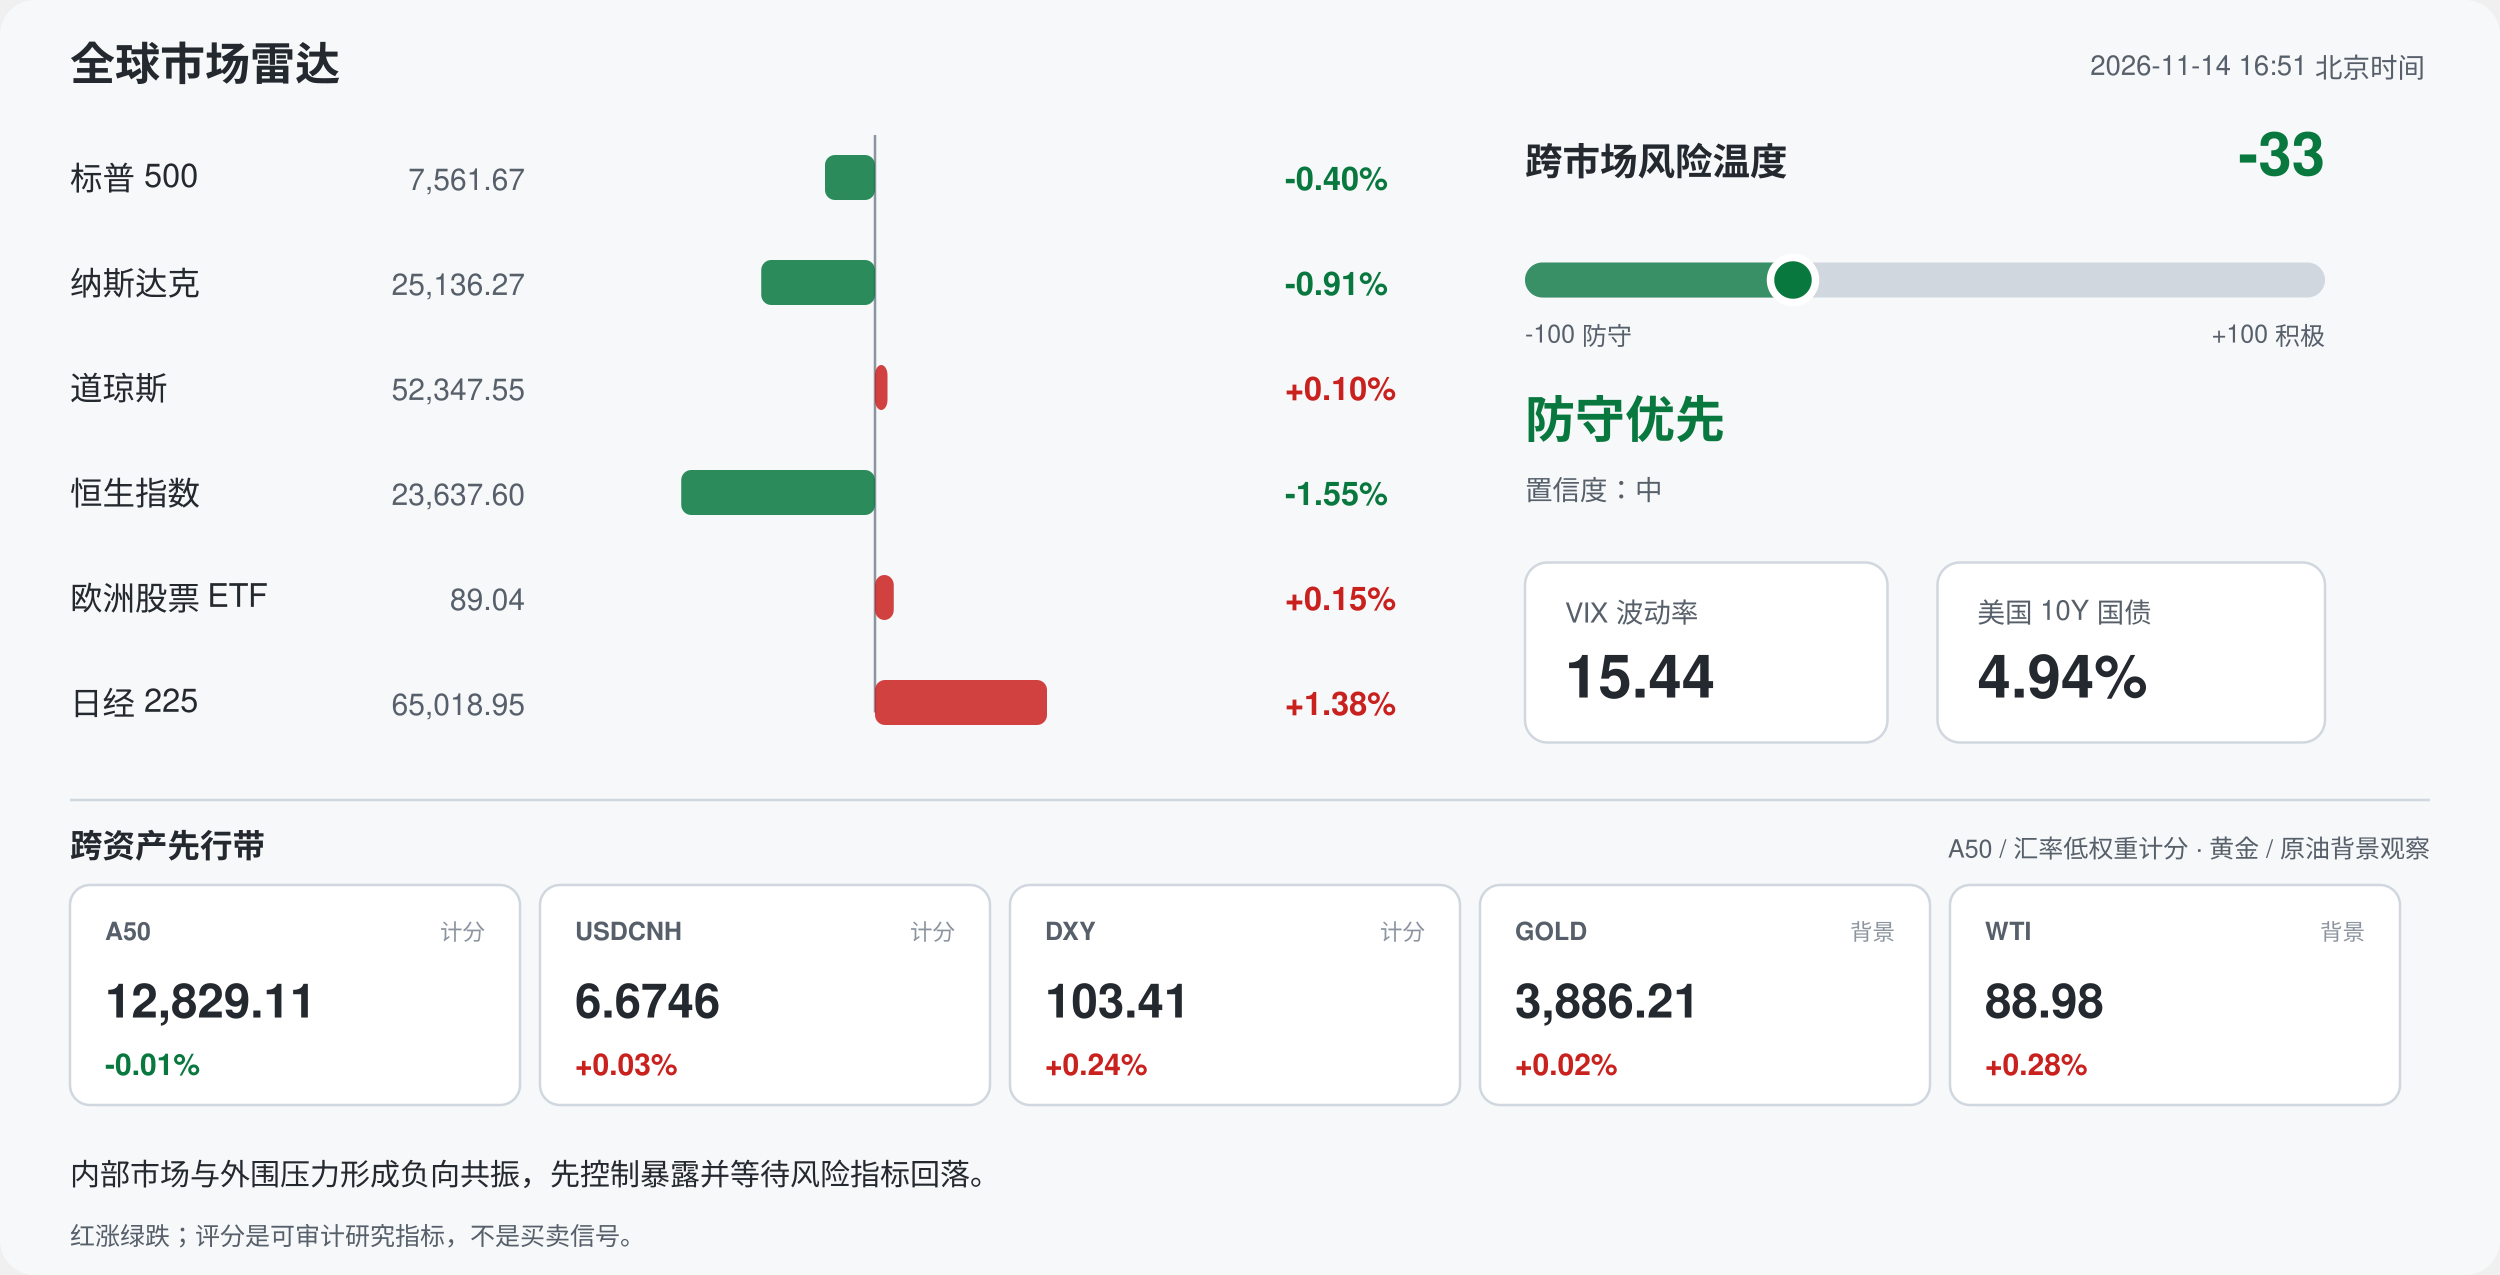
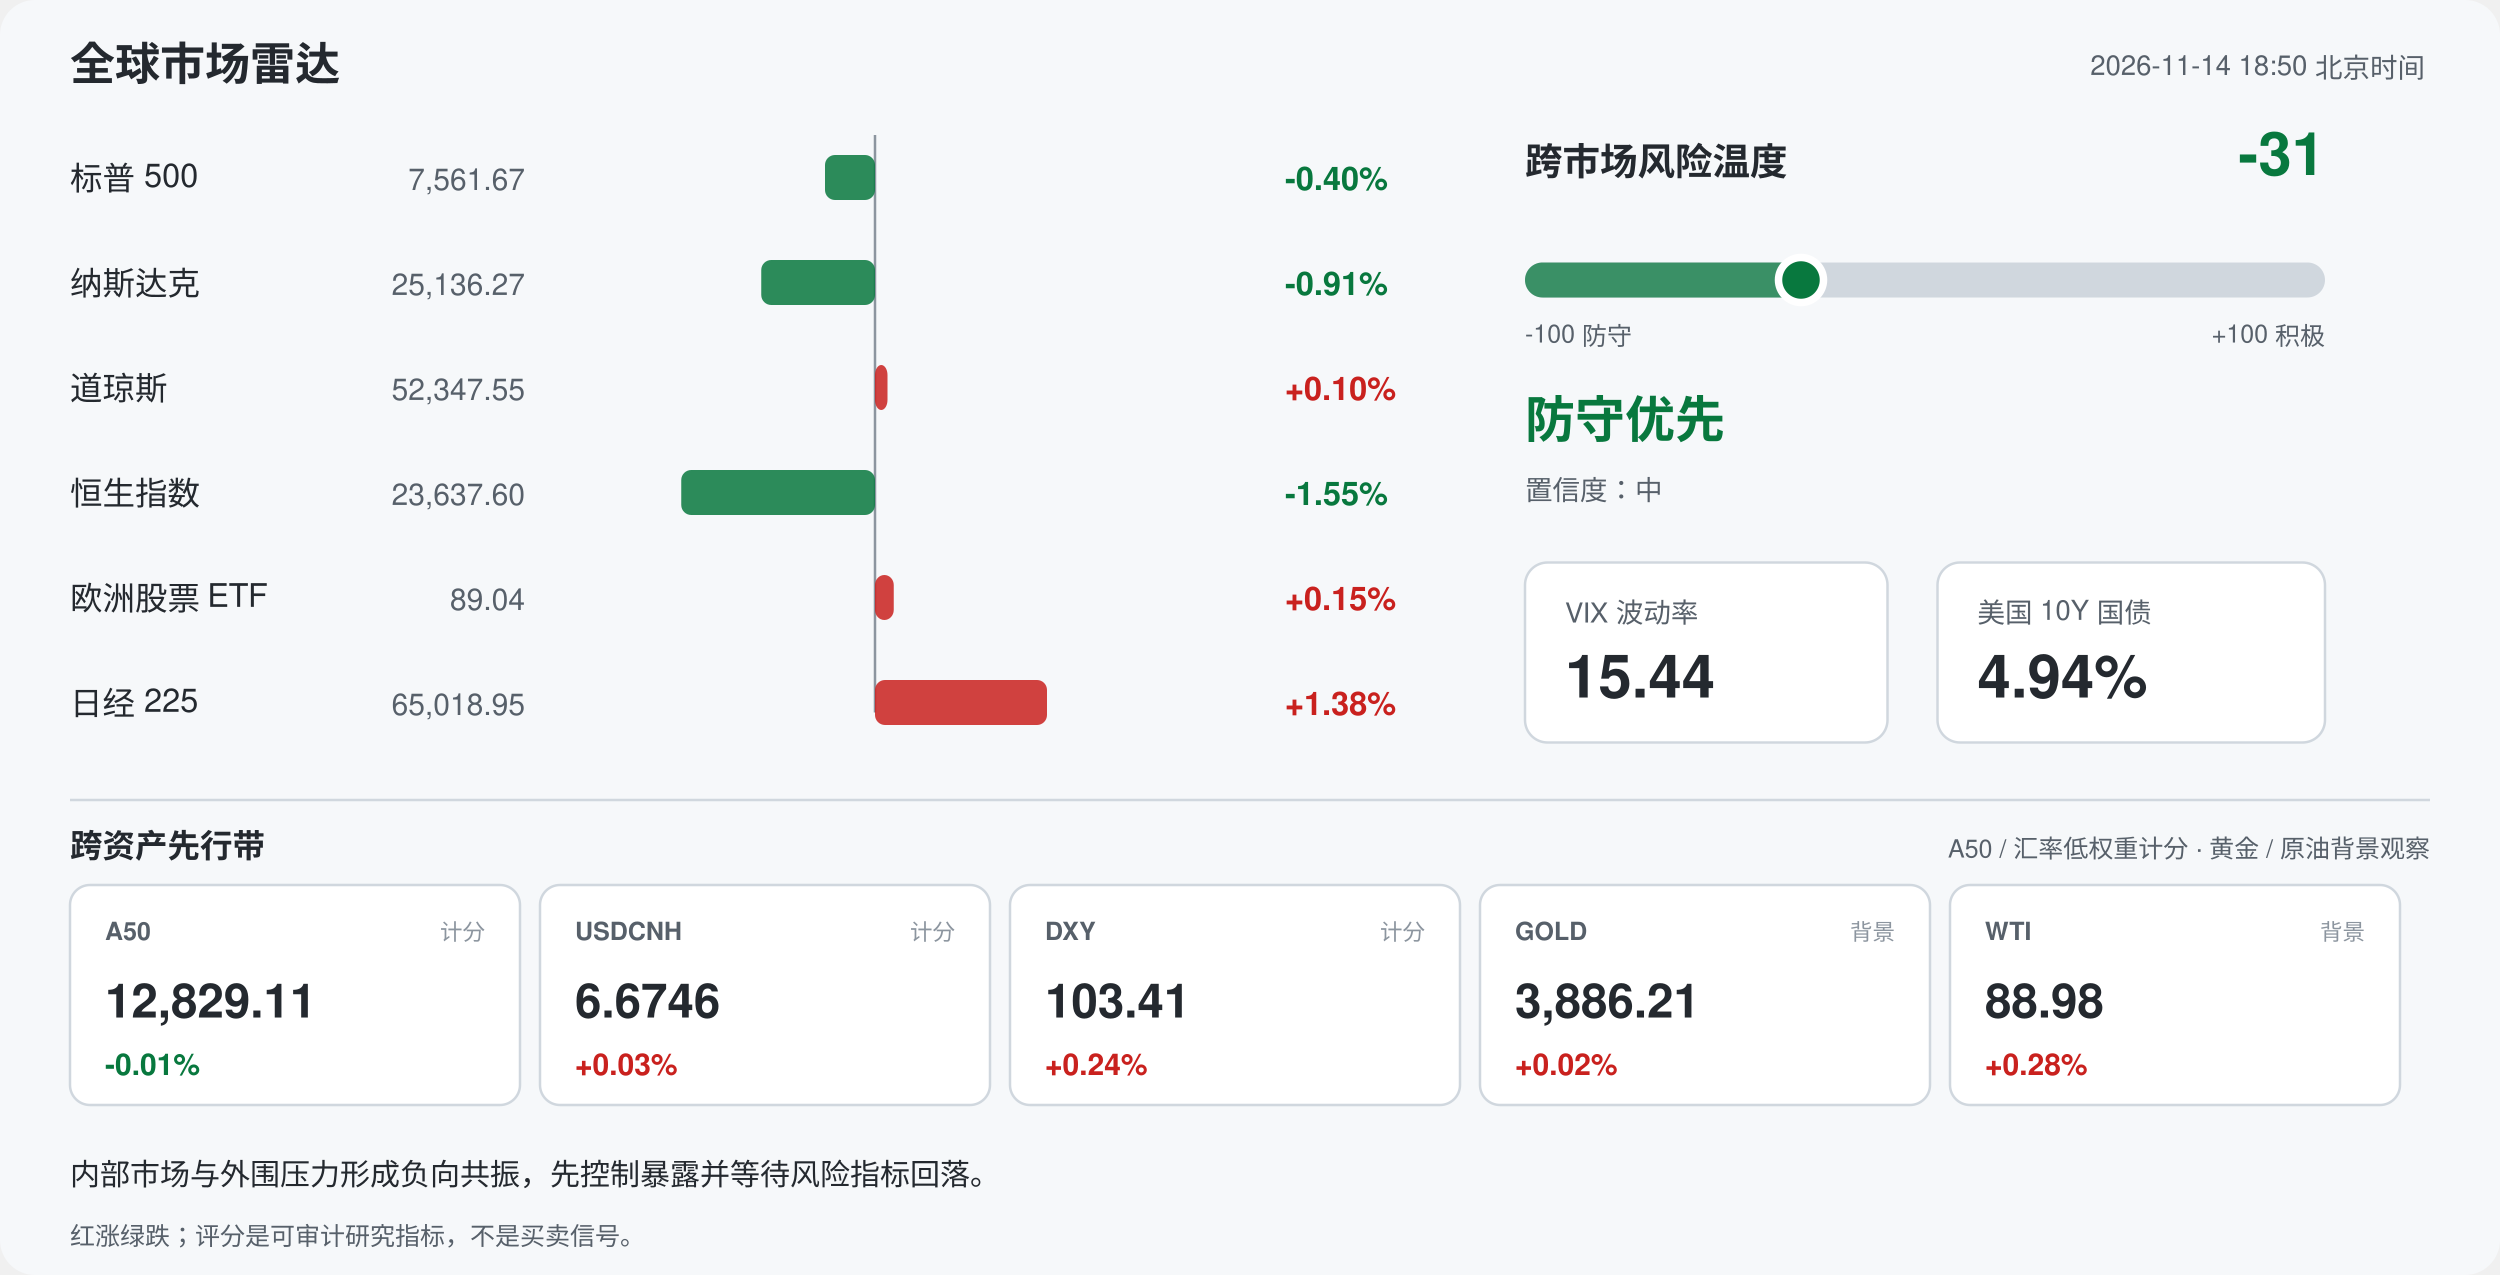
<svg xmlns="http://www.w3.org/2000/svg" width="1000" height="510" viewBox="0 0 1000 510" font-family="-apple-system,Segoe UI,Helvetica,Arial,sans-serif">
  <rect width="1000" height="510" rx="14" fill="#f6f8fa" />
  <text x="28" y="32" font-size="18" font-weight="700" fill="#24292f">全球市场雷达</text>
-   <text x="970" y="30" font-size="11" fill="#57606a" text-anchor="end">2026-11-14 16:51 北京时间</text>
+   <text x="970" y="30" font-size="11" fill="#57606a" text-anchor="end">2026-11-14 18:50 北京时间</text>
  <line x1="350" y1="54" x2="350" y2="285" stroke="#8c959f" stroke-width="1" />
  <text x="28" y="76" font-size="13" fill="#24292f">标普 500</text>
  <text x="210" y="76" font-size="12" fill="#57606a" text-anchor="end">7,561.67</text>
  <rect x="330.0" y="62" width="20.0" height="18" rx="4" fill="#08783e" opacity="0.85" />
  <text x="514" y="76" font-size="13" font-weight="600" fill="#08783e">-0.40%</text>
  <text x="28" y="118" font-size="13" fill="#24292f">纳斯达克</text>
  <text x="210" y="118" font-size="12" fill="#57606a" text-anchor="end">25,136.27</text>
  <rect x="304.5" y="104" width="45.5" height="18" rx="4" fill="#08783e" opacity="0.85" />
  <text x="514" y="118" font-size="13" font-weight="600" fill="#08783e">-0.91%</text>
  <text x="28" y="160" font-size="13" fill="#24292f">道琼斯</text>
  <text x="210" y="160" font-size="12" fill="#57606a" text-anchor="end">52,347.55</text>
  <rect x="350.0" y="146" width="5.0" height="18" rx="4" fill="#c9211e" opacity="0.85" />
  <text x="514" y="160" font-size="13" font-weight="600" fill="#c9211e">+0.10%</text>
  <text x="28" y="202" font-size="13" fill="#24292f">恒生指数</text>
  <text x="210" y="202" font-size="12" fill="#57606a" text-anchor="end">23,637.60</text>
  <rect x="272.5" y="188" width="77.5" height="18" rx="4" fill="#08783e" opacity="0.85" />
  <text x="514" y="202" font-size="13" font-weight="600" fill="#08783e">-1.55%</text>
  <text x="28" y="244" font-size="13" fill="#24292f">欧洲股票 ETF</text>
  <text x="210" y="244" font-size="12" fill="#57606a" text-anchor="end">89.04</text>
  <rect x="350.0" y="230" width="7.5" height="18" rx="4" fill="#c9211e" opacity="0.85" />
  <text x="514" y="244" font-size="13" font-weight="600" fill="#c9211e">+0.15%</text>
  <text x="28" y="286" font-size="13" fill="#24292f">日经 225</text>
  <text x="210" y="286" font-size="12" fill="#57606a" text-anchor="end">65,018.95</text>
  <rect x="350.0" y="272" width="68.8" height="18" rx="4" fill="#c9211e" opacity="0.85" />
  <text x="514" y="286" font-size="13" font-weight="600" fill="#c9211e">+1.38%</text>
  <text x="610" y="70" font-size="15" font-weight="700" fill="#24292f">跨市场风险温度</text>
-   <text x="930" y="70" font-size="24" font-weight="700" fill="#08783e" text-anchor="end">-33</text>
+   <text x="930" y="70" font-size="24" font-weight="700" fill="#08783e" text-anchor="end">-31</text>
  <rect x="610" y="105" width="320" height="14" rx="7" fill="#d0d7de" />
-   <rect x="610" y="105" width="107.2" height="14" rx="7" fill="#08783e" opacity="0.75" />
-   <circle cx="717.2" cy="112" r="9" fill="#08783e" stroke="#ffffff" stroke-width="3" />
+   <rect x="610" y="105" width="110.4" height="14" rx="7" fill="#08783e" opacity="0.75" />
+   <circle cx="720.4" cy="112" r="9" fill="#08783e" stroke="#ffffff" stroke-width="3" />
  <text x="610" y="137" font-size="10" fill="#57606a">-100 防守</text>
  <text x="930" y="137" font-size="10" fill="#57606a" text-anchor="end">+100 积极</text>
  <text x="610" y="175" font-size="20" font-weight="700" fill="#08783e">防守优先</text>
  <text x="610" y="200" font-size="11" fill="#57606a">置信度：中</text>
  <rect x="610" y="225" width="145" height="72" rx="9" fill="#ffffff" stroke="#d0d7de" />
  <text x="626" y="249" font-size="11" fill="#57606a">VIX 波动率</text>
  <text x="626" y="279" font-size="24" font-weight="700" fill="#24292f">15.44</text>
  <rect x="775" y="225" width="155" height="72" rx="9" fill="#ffffff" stroke="#d0d7de" />
  <text x="791" y="249" font-size="11" fill="#57606a">美国 10Y 国债</text>
  <text x="791" y="279" font-size="24" font-weight="700" fill="#24292f">4.94%</text>
  <line x1="28" y1="320" x2="972" y2="320" stroke="#d0d7de" />
  <text x="28" y="343" font-size="13" font-weight="700" fill="#24292f">跨资产先行带</text>
  <text x="972" y="343" font-size="10" fill="#57606a" text-anchor="end">A50 / 汇率低权重计分 · 黄金 / 原油背景观察</text>
  <rect x="28" y="354" width="180" height="88" rx="8" fill="#ffffff" stroke="#d0d7de" />
  <text x="42" y="376" font-size="10" font-weight="700" fill="#57606a">A50</text>
  <text x="194" y="376" font-size="9" fill="#8c959f" text-anchor="end">计分</text>
  <text x="42" y="407" font-size="19" font-weight="700" fill="#24292f">12,829.11</text>
  <text x="42" y="430" font-size="12" font-weight="700" fill="#08783e">-0.01%</text>
  <rect x="216" y="354" width="180" height="88" rx="8" fill="#ffffff" stroke="#d0d7de" />
  <text x="230" y="376" font-size="10" font-weight="700" fill="#57606a">USDCNH</text>
  <text x="382" y="376" font-size="9" fill="#8c959f" text-anchor="end">计分</text>
  <text x="230" y="407" font-size="19" font-weight="700" fill="#24292f">6.6746</text>
  <text x="230" y="430" font-size="12" font-weight="700" fill="#c9211e">+0.03%</text>
  <rect x="404" y="354" width="180" height="88" rx="8" fill="#ffffff" stroke="#d0d7de" />
  <text x="418" y="376" font-size="10" font-weight="700" fill="#57606a">DXY</text>
  <text x="570" y="376" font-size="9" fill="#8c959f" text-anchor="end">计分</text>
  <text x="418" y="407" font-size="19" font-weight="700" fill="#24292f">103.41</text>
  <text x="418" y="430" font-size="12" font-weight="700" fill="#c9211e">+0.24%</text>
  <rect x="592" y="354" width="180" height="88" rx="8" fill="#ffffff" stroke="#d0d7de" />
  <text x="606" y="376" font-size="10" font-weight="700" fill="#57606a">GOLD</text>
  <text x="758" y="376" font-size="9" fill="#8c959f" text-anchor="end">背景</text>
  <text x="606" y="407" font-size="19" font-weight="700" fill="#24292f">3,886.21</text>
  <text x="606" y="430" font-size="12" font-weight="700" fill="#c9211e">+0.02%</text>
  <rect x="780" y="354" width="180" height="88" rx="8" fill="#ffffff" stroke="#d0d7de" />
  <text x="794" y="376" font-size="10" font-weight="700" fill="#57606a">WTI</text>
  <text x="946" y="376" font-size="9" fill="#8c959f" text-anchor="end">背景</text>
  <text x="794" y="407" font-size="19" font-weight="700" fill="#24292f">88.98</text>
  <text x="794" y="430" font-size="12" font-weight="700" fill="#c9211e">+0.28%</text>
  <text x="28" y="474" font-size="12" fill="#24292f">内部市场与外围压力形成负向共振，先控制暴露并等待风险指标回落。</text>
  <text x="28" y="498" font-size="10" fill="#57606a">红涨绿跌；评分是可审计研究指标，不是买卖信号。</text>
</svg>
